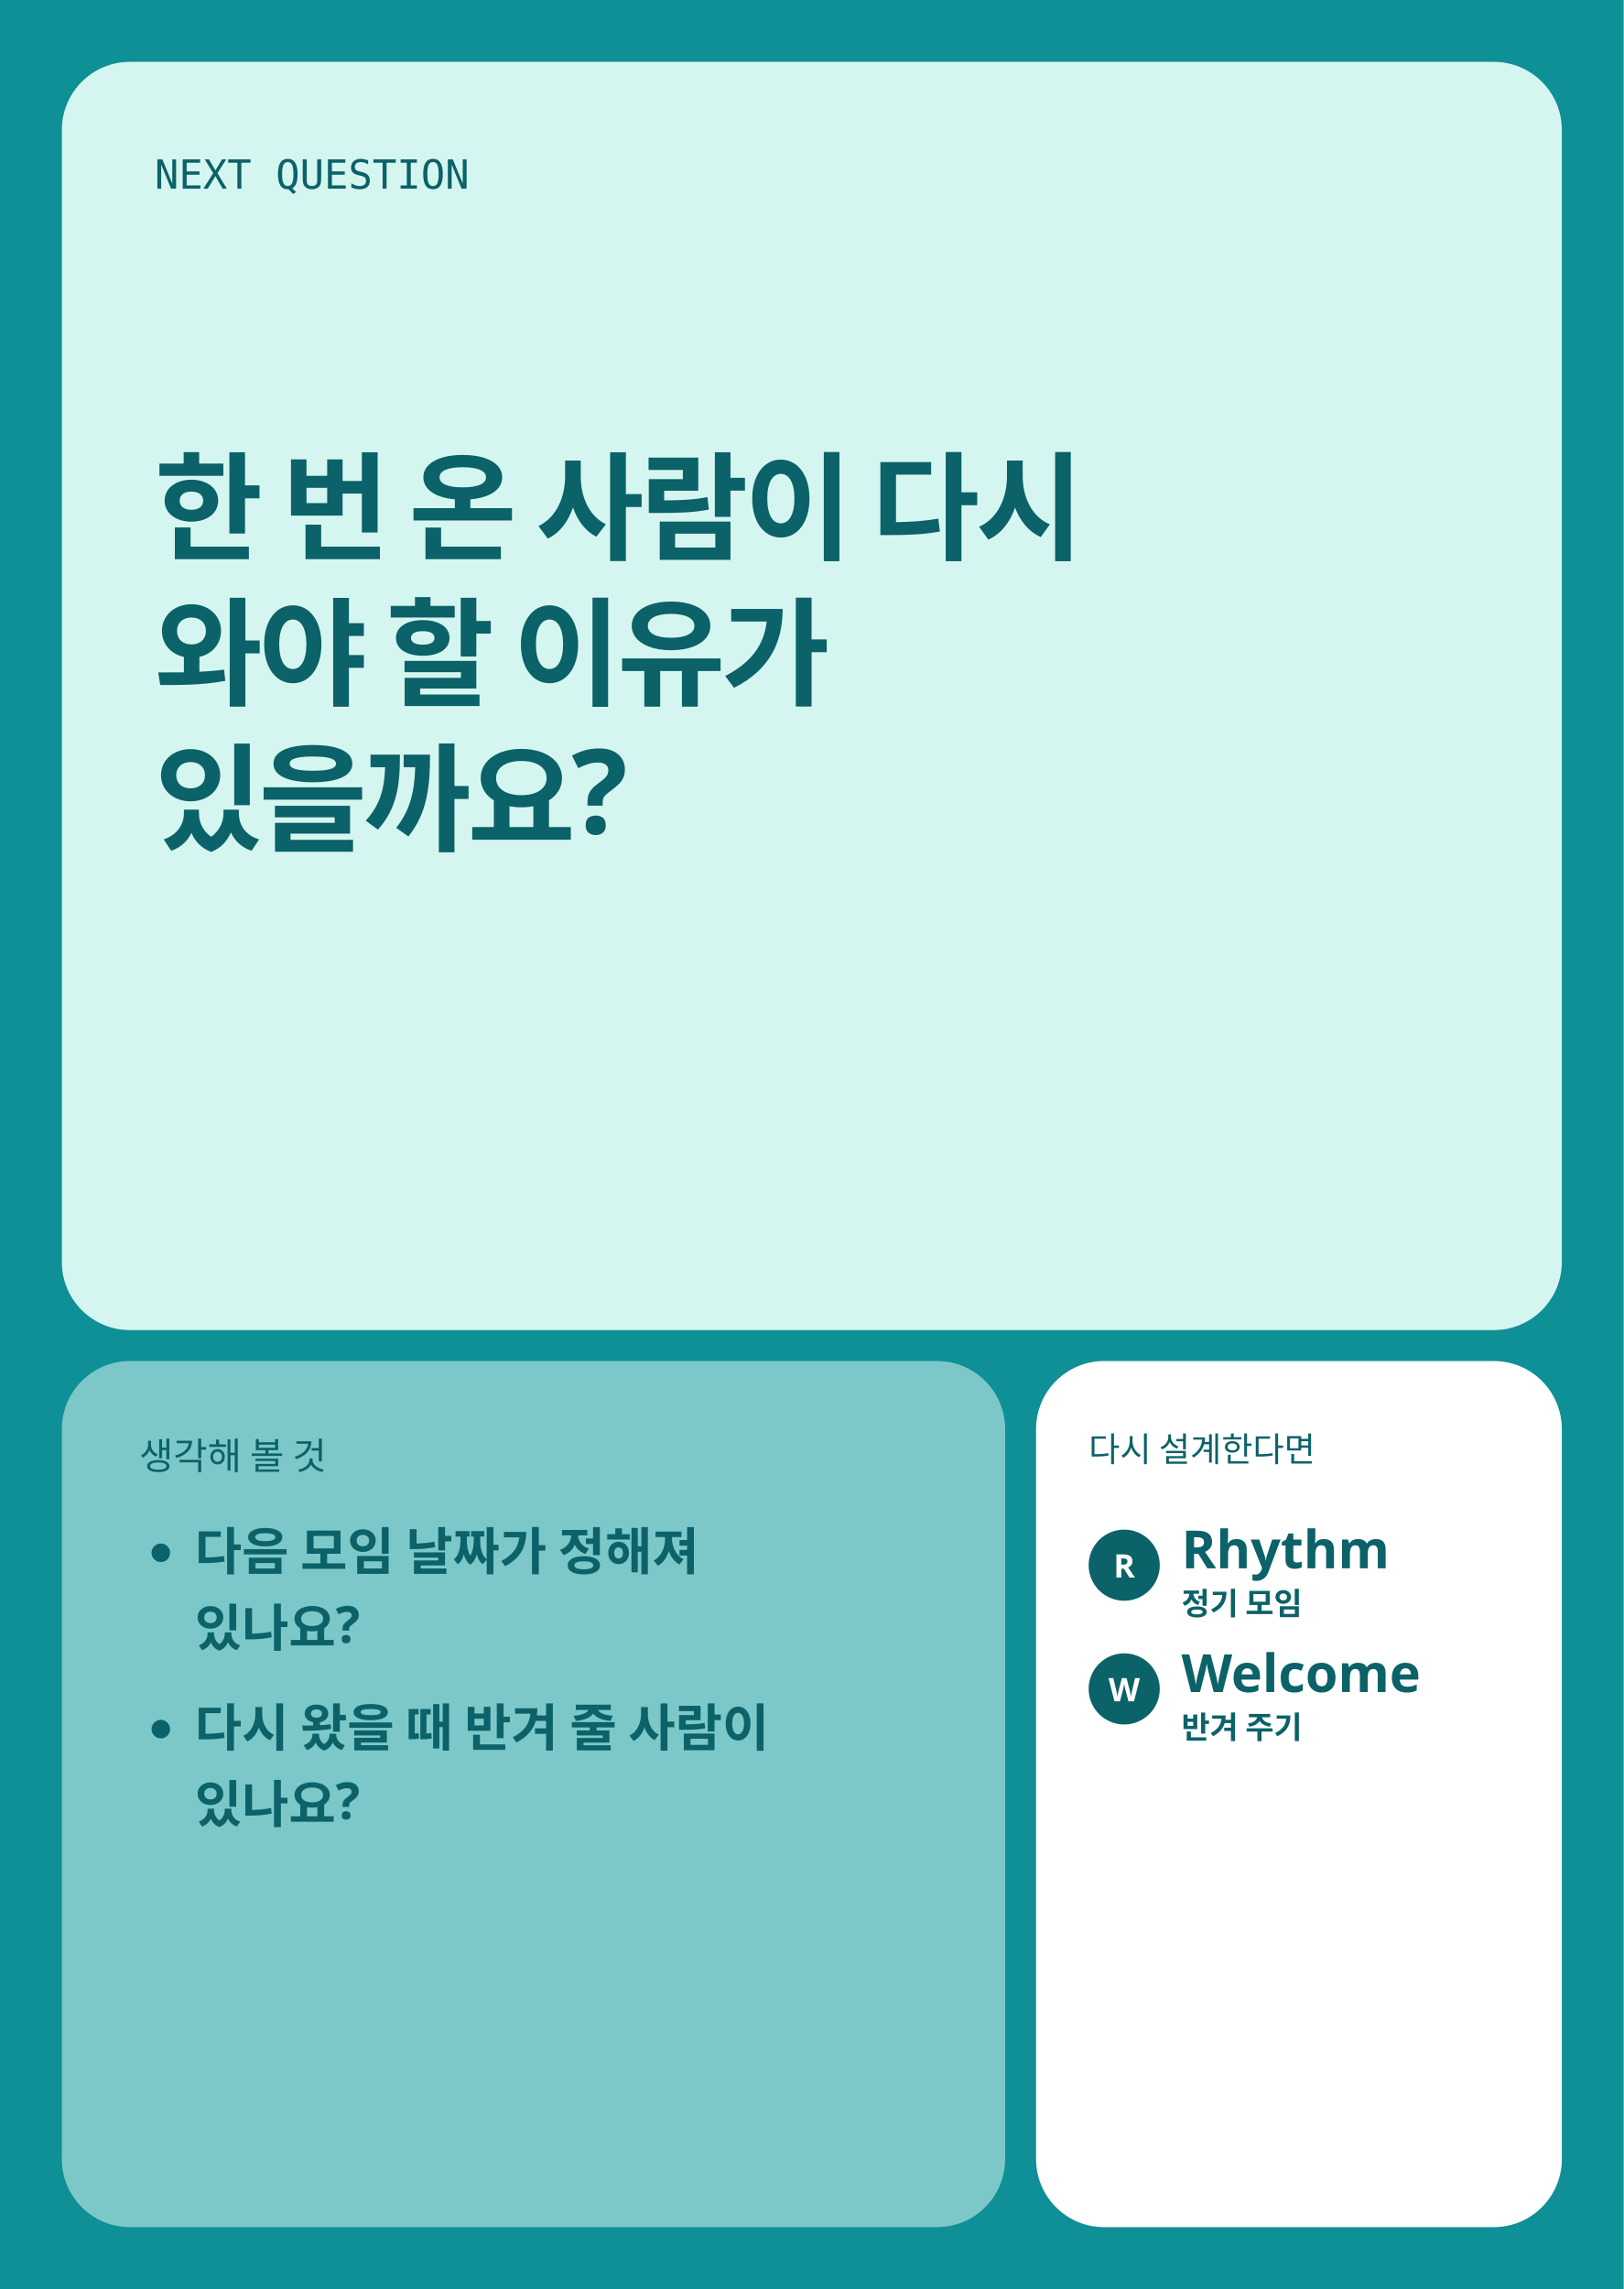
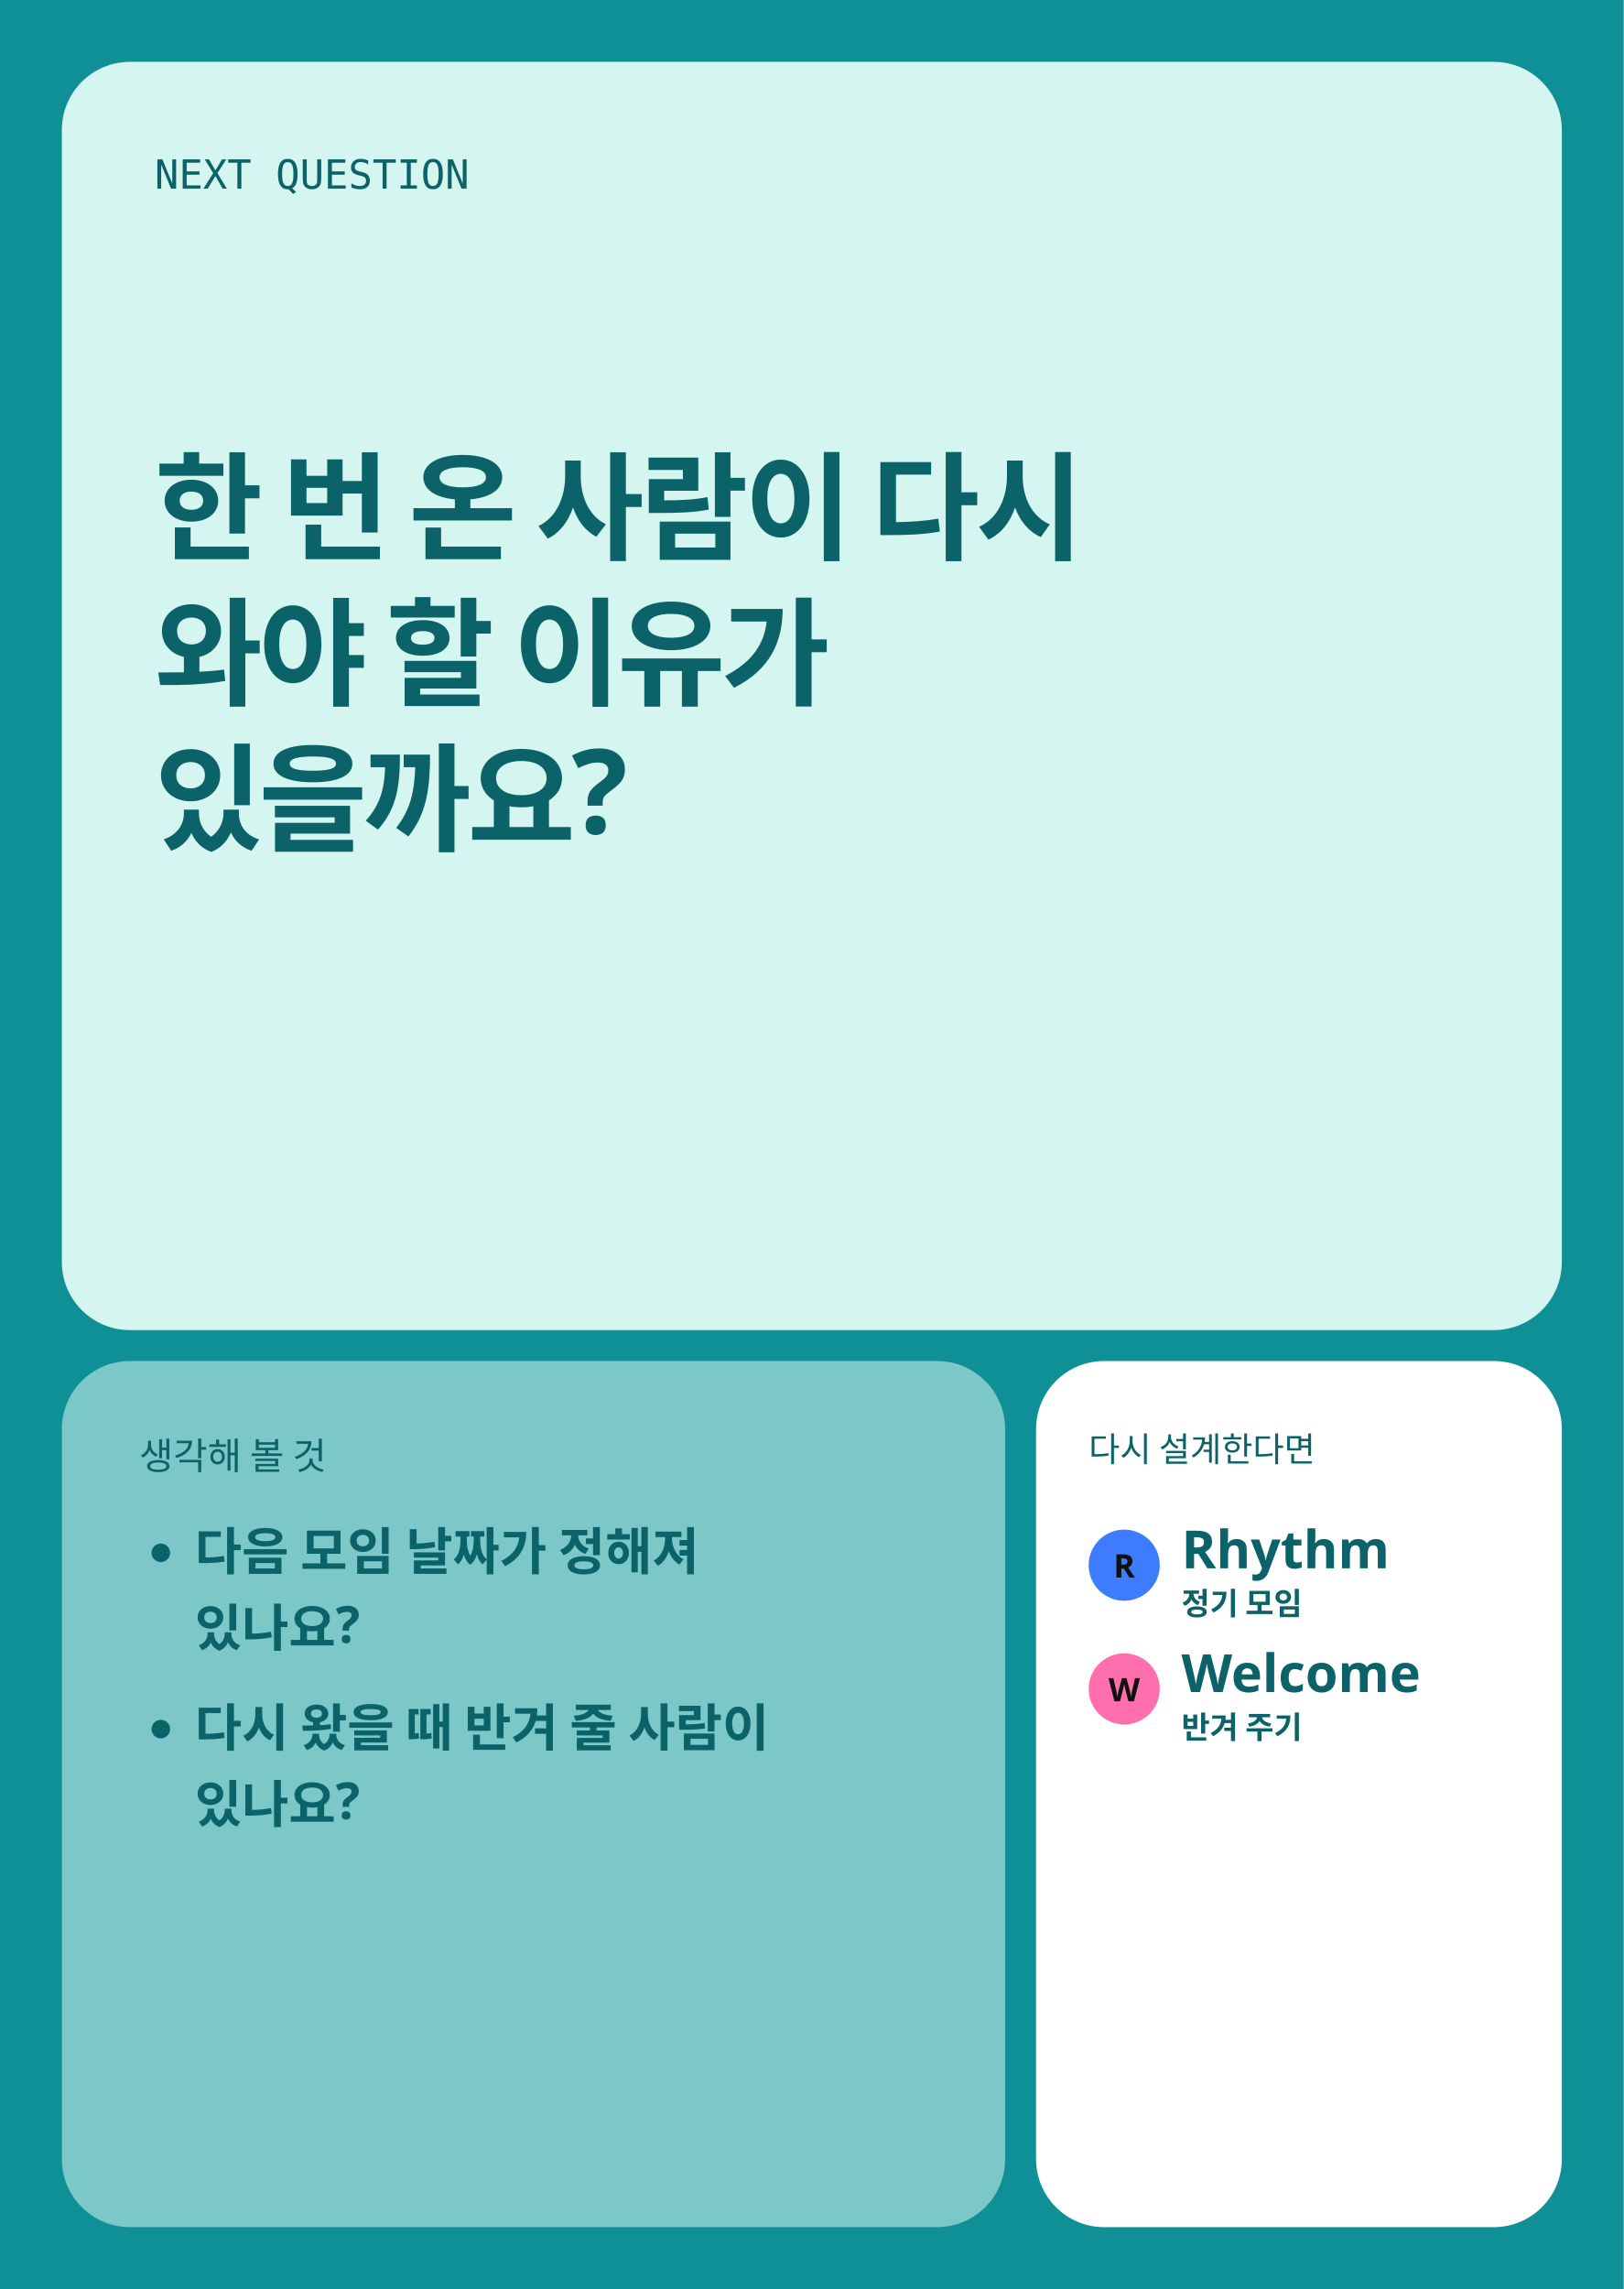
<svg xmlns="http://www.w3.org/2000/svg" width="105mm" height="148mm" viewBox="0 0 1050 1480">
  <g id="background">
    <rect width="1050" height="1480" fill="#0f8f96" />
  </g>
  <g id="panel-question">
    <rect x="40" y="40" width="970" height="820" rx="44" fill="#d5f6f0" />
    <text x="100" y="122" font-family="'IBM Plex Mono', 'DejaVu Sans Mono', 'Courier New', monospace" font-size="26" font-weight="400" fill="#0b6268" text-anchor="start" letter-spacing="0">
      <tspan x="100" dy="0.0">NEXT QUESTION</tspan>
    </text>
    <text x="100" y="356.0" font-family="Pretendard, 'Apple SD Gothic Neo', 'Malgun Gothic', sans-serif" font-size="76" font-weight="700" fill="#0b6268" text-anchor="start" letter-spacing="-2.5">
      <tspan x="100" dy="0.0">한 번 온 사람이 다시</tspan>
      <tspan x="100" dy="94.2">와야 할 이유가</tspan>
      <tspan x="100" dy="94.2">있을까요?</tspan>
    </text>
  </g>
  <g id="panel-think">
    <rect x="40" y="880" width="610" height="560" rx="44" fill="#7cc8c8" />
    <text x="90" y="950" font-family="'IBM Plex Mono', 'DejaVu Sans Mono', 'Courier New', monospace" font-size="24" font-weight="400" fill="#0b6268" text-anchor="start" letter-spacing="0">
      <tspan x="90" dy="0.0">생각해 볼 것</tspan>
    </text>
    <circle cx="104" cy="1004" r="6" fill="#0b6268" />
    <text x="126" y="1015" font-family="Pretendard, 'Apple SD Gothic Neo', 'Malgun Gothic', sans-serif" font-size="33" font-weight="600" fill="#0b6268" text-anchor="start" letter-spacing="0">
      <tspan x="126" dy="0.0">다음 모임 날짜가 정해져</tspan>
      <tspan x="126" dy="49.5">있나요?</tspan>
    </text>
    <circle cx="104" cy="1118" r="6" fill="#0b6268" />
    <text x="126" y="1129" font-family="Pretendard, 'Apple SD Gothic Neo', 'Malgun Gothic', sans-serif" font-size="33" font-weight="600" fill="#0b6268" text-anchor="start" letter-spacing="0">
      <tspan x="126" dy="0.0">다시 왔을 때 반겨 줄 사람이</tspan>
      <tspan x="126" dy="49.5">있나요?</tspan>
    </text>
  </g>
  <g id="panel-skill">
    <rect x="670" y="880" width="340" height="560" rx="44" fill="#ffffff" />
    <text x="704" y="945" font-family="'IBM Plex Mono', 'DejaVu Sans Mono', 'Courier New', monospace" font-size="22" font-weight="400" fill="#0b6268" text-anchor="start" letter-spacing="0">
      <tspan x="704" dy="0.0">다시 설계한다면</tspan>
    </text>
-     <circle cx="727" cy="1012" r="23" fill="#0b6268" />
-     <text x="727" y="1020" font-family="Pretendard, 'Apple SD Gothic Neo', 'Malgun Gothic', sans-serif" font-size="21" font-weight="700" fill="#ffffff" text-anchor="middle" letter-spacing="0">
+     <circle cx="727" cy="1012" r="23" fill="#3d7bff" />
+     <text x="727" y="1020" font-family="Pretendard, 'Apple SD Gothic Neo', 'Malgun Gothic', sans-serif" font-size="21" font-weight="800" fill="#111111" text-anchor="middle" letter-spacing="0">
      <tspan x="727" dy="0.0">R</tspan>
    </text>
    <text x="764" y="1014" font-family="Pretendard, 'Apple SD Gothic Neo', 'Malgun Gothic', sans-serif" font-size="34" font-weight="700" fill="#0b6268" text-anchor="start" letter-spacing="0">
      <tspan x="764" dy="0.0">Rhythm</tspan>
    </text>
    <text x="764" y="1044" font-family="Pretendard, 'Apple SD Gothic Neo', 'Malgun Gothic', sans-serif" font-size="20" font-weight="600" fill="#0b6268" text-anchor="start" letter-spacing="0">
      <tspan x="764" dy="0.0">정기 모임</tspan>
    </text>
-     <circle cx="727" cy="1092" r="23" fill="#0b6268" />
-     <text x="727" y="1100" font-family="Pretendard, 'Apple SD Gothic Neo', 'Malgun Gothic', sans-serif" font-size="21" font-weight="700" fill="#ffffff" text-anchor="middle" letter-spacing="0">
+     <circle cx="727" cy="1092" r="23" fill="#ff6fae" />
+     <text x="727" y="1100" font-family="Pretendard, 'Apple SD Gothic Neo', 'Malgun Gothic', sans-serif" font-size="21" font-weight="800" fill="#111111" text-anchor="middle" letter-spacing="0">
      <tspan x="727" dy="0.0">W</tspan>
    </text>
    <text x="764" y="1094" font-family="Pretendard, 'Apple SD Gothic Neo', 'Malgun Gothic', sans-serif" font-size="34" font-weight="700" fill="#0b6268" text-anchor="start" letter-spacing="0">
      <tspan x="764" dy="0.0">Welcome</tspan>
    </text>
    <text x="764" y="1124" font-family="Pretendard, 'Apple SD Gothic Neo', 'Malgun Gothic', sans-serif" font-size="20" font-weight="600" fill="#0b6268" text-anchor="start" letter-spacing="0">
      <tspan x="764" dy="0.0">반겨 주기</tspan>
    </text>
  </g>
</svg>
